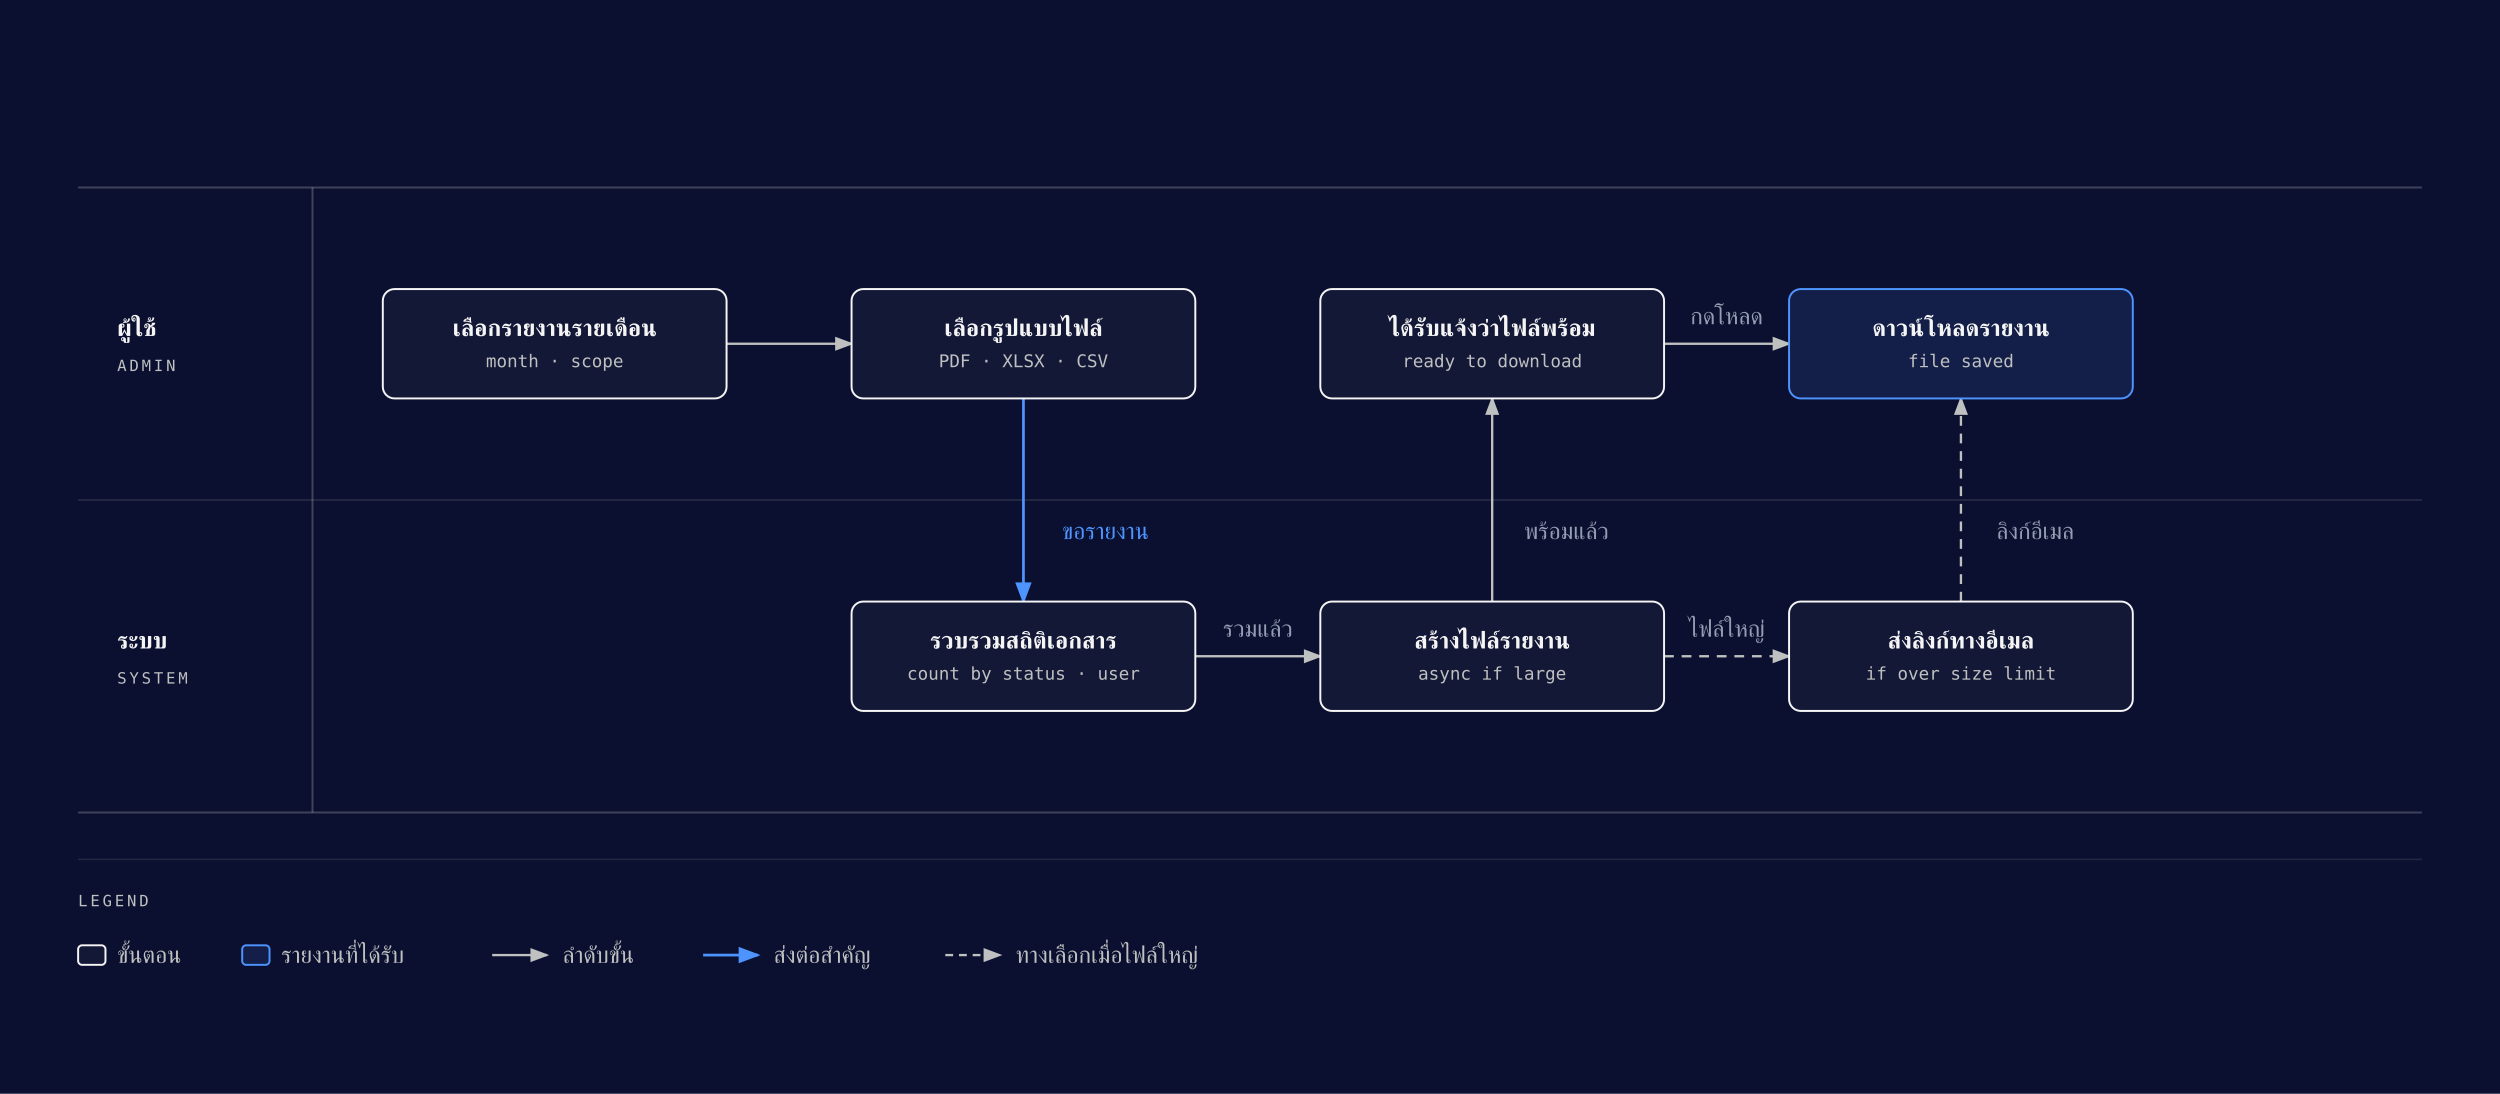
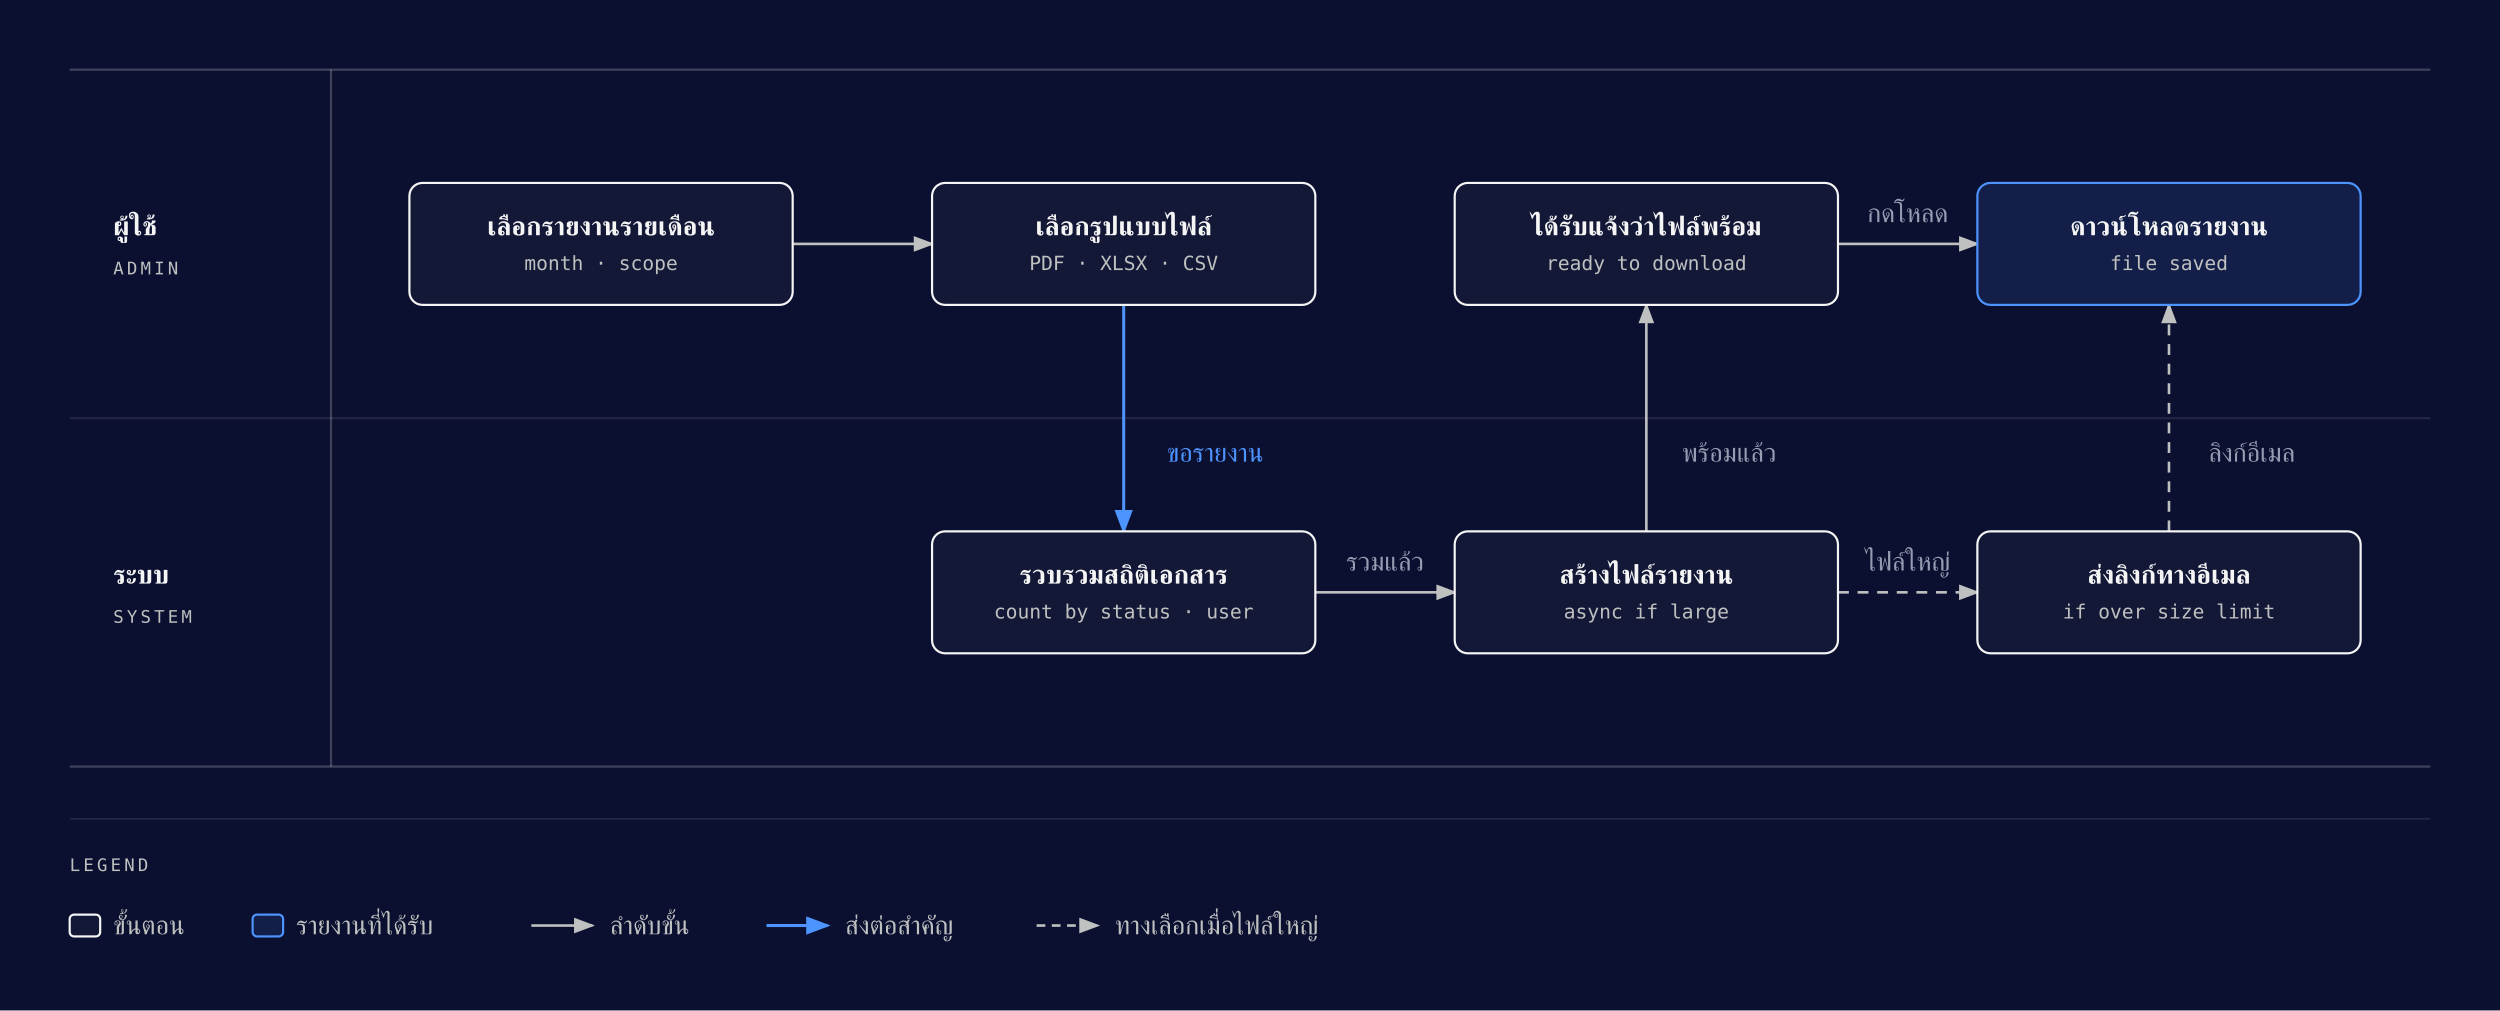
- <svg xmlns="http://www.w3.org/2000/svg" viewBox="0 0 1280 560" width="1280" height="560" role="img" aria-labelledby="export-report-dark-title export-report-dark-desc">
+ <svg xmlns="http://www.w3.org/2000/svg" viewBox="8 64 1148 464" width="1148" height="464" role="img" aria-labelledby="export-report-dark-title export-report-dark-desc">
  <defs>
    <marker id="export-report-dark-arrow" markerWidth="8" markerHeight="6" refX="7" refY="3" orient="auto">
      <polygon points="0 0, 8 3, 0 6" fill="#bfc0c0" />
    </marker>
    <marker id="export-report-dark-arrow-accent" markerWidth="8" markerHeight="6" refX="7" refY="3" orient="auto">
      <polygon points="0 0, 8 3, 0 6" fill="#4d94ff" />
    </marker>
  </defs>
-   <rect width="100%" height="100%" fill="#0b1030" />
-   <line x1="40" y1="96" x2="1240" y2="96" stroke="rgba(245,245,245,0.22)" stroke-width="1" />
-   <line x1="40" y1="256" x2="1240" y2="256" stroke="rgba(245,245,245,0.10)" stroke-width="1" />
-   <line x1="40" y1="416" x2="1240" y2="416" stroke="rgba(245,245,245,0.22)" stroke-width="1" />
+   <rect x="8" y="64" width="1148" height="464" fill="#0b1030" />
+   <line x1="40" y1="96" x2="1124" y2="96" stroke="rgba(245,245,245,0.22)" stroke-width="1" />
+   <line x1="40" y1="256" x2="1124" y2="256" stroke="rgba(245,245,245,0.10)" stroke-width="1" />
+   <line x1="40" y1="416" x2="1124" y2="416" stroke="rgba(245,245,245,0.22)" stroke-width="1" />
  <line x1="160" y1="96" x2="160" y2="416" stroke="rgba(245,245,245,0.22)" stroke-width="1" />
  <text x="60" y="172" fill="#f5f5f5" font-size="12" font-weight="600" font-family="'Geist', 'IBM Plex Sans Thai', sans-serif">ผู้ใช้</text>
  <text x="60" y="190" fill="#bfc0c0" font-size="8" font-family="'Geist Mono', monospace" letter-spacing="0.18em">ADMIN</text>
  <text x="60" y="332" fill="#f5f5f5" font-size="12" font-weight="600" font-family="'Geist', 'IBM Plex Sans Thai', sans-serif">ระบบ</text>
  <text x="60" y="350" fill="#bfc0c0" font-size="8" font-family="'Geist Mono', monospace" letter-spacing="0.18em">SYSTEM</text>
  <line x1="372" y1="176" x2="436" y2="176" stroke="#bfc0c0" stroke-width="1.2" marker-end="url(#export-report-dark-arrow)" />
  <line x1="524" y1="204" x2="524" y2="308" stroke="#4d94ff" stroke-width="1.4" marker-end="url(#export-report-dark-arrow-accent)" />
  <line x1="612" y1="336" x2="676" y2="336" stroke="#bfc0c0" stroke-width="1.2" marker-end="url(#export-report-dark-arrow)" />
  <line x1="764" y1="308" x2="764" y2="204" stroke="#bfc0c0" stroke-width="1.2" marker-end="url(#export-report-dark-arrow)" />
  <line x1="852" y1="176" x2="916" y2="176" stroke="#bfc0c0" stroke-width="1.2" marker-end="url(#export-report-dark-arrow)" />
  <line x1="852" y1="336" x2="916" y2="336" stroke="#bfc0c0" stroke-width="1.2" stroke-dasharray="5,4" marker-end="url(#export-report-dark-arrow)" />
  <line x1="1004" y1="308" x2="1004" y2="204" stroke="#bfc0c0" stroke-width="1.2" stroke-dasharray="5,4" marker-end="url(#export-report-dark-arrow)" />
  <rect x="532" y="264" width="68" height="16" rx="2" fill="#0b1030" />
  <text x="566" y="276" fill="#4d94ff" font-size="12" font-weight="500" font-family="'Geist', 'IBM Plex Sans Thai', sans-serif" text-anchor="middle">ขอรายงาน</text>
  <rect x="618" y="314" width="52" height="16" rx="2" fill="#0b1030" />
  <text x="644" y="326" fill="#949eb2" font-size="12" font-weight="500" font-family="'Geist', 'IBM Plex Sans Thai', sans-serif" text-anchor="middle">รวมแล้ว</text>
  <rect x="772" y="264" width="60" height="16" rx="2" fill="#0b1030" />
  <text x="802" y="276" fill="#949eb2" font-size="12" font-weight="500" font-family="'Geist', 'IBM Plex Sans Thai', sans-serif" text-anchor="middle">พร้อมแล้ว</text>
  <rect x="858" y="154" width="52" height="16" rx="2" fill="#0b1030" />
  <text x="884" y="166" fill="#949eb2" font-size="12" font-weight="500" font-family="'Geist', 'IBM Plex Sans Thai', sans-serif" text-anchor="middle">กดโหลด</text>
  <rect x="858" y="314" width="52" height="16" rx="2" fill="#0b1030" />
  <text x="884" y="326" fill="#949eb2" font-size="12" font-weight="500" font-family="'Geist', 'IBM Plex Sans Thai', sans-serif" text-anchor="middle">ไฟล์ใหญ่</text>
  <rect x="1012" y="264" width="60" height="16" rx="2" fill="#0b1030" />
  <text x="1042" y="276" fill="#949eb2" font-size="12" font-weight="500" font-family="'Geist', 'IBM Plex Sans Thai', sans-serif" text-anchor="middle">ลิงก์อีเมล</text>
  <rect x="196" y="148" width="176" height="56" rx="6" fill="#0b1030" />
  <rect x="196" y="148" width="176" height="56" rx="6" fill="rgba(245,245,245,0.04)" stroke="#f5f5f5" stroke-width="1" />
  <text x="284" y="172" fill="#f5f5f5" font-size="12" font-weight="600" font-family="'Geist', 'IBM Plex Sans Thai', sans-serif" text-anchor="middle">เลือกรายงานรายเดือน</text>
  <text x="284" y="188" fill="#bfc0c0" font-size="9" font-family="'Geist Mono', monospace" text-anchor="middle">month · scope</text>
  <rect x="436" y="148" width="176" height="56" rx="6" fill="#0b1030" />
  <rect x="436" y="148" width="176" height="56" rx="6" fill="rgba(245,245,245,0.04)" stroke="#f5f5f5" stroke-width="1" />
  <text x="524" y="172" fill="#f5f5f5" font-size="12" font-weight="600" font-family="'Geist', 'IBM Plex Sans Thai', sans-serif" text-anchor="middle">เลือกรูปแบบไฟล์</text>
  <text x="524" y="188" fill="#bfc0c0" font-size="9" font-family="'Geist Mono', monospace" text-anchor="middle">PDF · XLSX · CSV</text>
  <rect x="676" y="148" width="176" height="56" rx="6" fill="#0b1030" />
  <rect x="676" y="148" width="176" height="56" rx="6" fill="rgba(245,245,245,0.04)" stroke="#f5f5f5" stroke-width="1" />
  <text x="764" y="172" fill="#f5f5f5" font-size="12" font-weight="600" font-family="'Geist', 'IBM Plex Sans Thai', sans-serif" text-anchor="middle">ได้รับแจ้งว่าไฟล์พร้อม</text>
  <text x="764" y="188" fill="#bfc0c0" font-size="9" font-family="'Geist Mono', monospace" text-anchor="middle">ready to download</text>
  <rect x="916" y="148" width="176" height="56" rx="6" fill="#0b1030" />
  <rect x="916" y="148" width="176" height="56" rx="6" fill="rgba(77,148,255,0.12)" stroke="#4d94ff" stroke-width="1" />
  <text x="1004" y="172" fill="#f5f5f5" font-size="12" font-weight="600" font-family="'Geist', 'IBM Plex Sans Thai', sans-serif" text-anchor="middle">ดาวน์โหลดรายงาน</text>
  <text x="1004" y="188" fill="#bfc0c0" font-size="9" font-family="'Geist Mono', monospace" text-anchor="middle">file saved</text>
  <rect x="436" y="308" width="176" height="56" rx="6" fill="#0b1030" />
  <rect x="436" y="308" width="176" height="56" rx="6" fill="rgba(245,245,245,0.04)" stroke="#f5f5f5" stroke-width="1" />
  <text x="524" y="332" fill="#f5f5f5" font-size="12" font-weight="600" font-family="'Geist', 'IBM Plex Sans Thai', sans-serif" text-anchor="middle">รวบรวมสถิติเอกสาร</text>
  <text x="524" y="348" fill="#bfc0c0" font-size="9" font-family="'Geist Mono', monospace" text-anchor="middle">count by status · user</text>
  <rect x="676" y="308" width="176" height="56" rx="6" fill="#0b1030" />
  <rect x="676" y="308" width="176" height="56" rx="6" fill="rgba(245,245,245,0.04)" stroke="#f5f5f5" stroke-width="1" />
  <text x="764" y="332" fill="#f5f5f5" font-size="12" font-weight="600" font-family="'Geist', 'IBM Plex Sans Thai', sans-serif" text-anchor="middle">สร้างไฟล์รายงาน</text>
  <text x="764" y="348" fill="#bfc0c0" font-size="9" font-family="'Geist Mono', monospace" text-anchor="middle">async if large</text>
  <rect x="916" y="308" width="176" height="56" rx="6" fill="#0b1030" />
  <rect x="916" y="308" width="176" height="56" rx="6" fill="rgba(245,245,245,0.04)" stroke="#f5f5f5" stroke-width="1" />
  <text x="1004" y="332" fill="#f5f5f5" font-size="12" font-weight="600" font-family="'Geist', 'IBM Plex Sans Thai', sans-serif" text-anchor="middle">ส่งลิงก์ทางอีเมล</text>
  <text x="1004" y="348" fill="#bfc0c0" font-size="9" font-family="'Geist Mono', monospace" text-anchor="middle">if over size limit</text>
-   <line x1="40" y1="440" x2="1240" y2="440" stroke="rgba(245,245,245,0.10)" stroke-width="0.8" />
+   <line x1="40" y1="440" x2="1124" y2="440" stroke="rgba(245,245,245,0.10)" stroke-width="0.8" />
  <text x="40" y="464" fill="#bfc0c0" font-size="8" font-family="'Geist Mono', monospace" letter-spacing="0.18em">LEGEND</text>
  <rect x="40" y="484" width="14" height="10" rx="2" fill="rgba(245,245,245,0.04)" stroke="#f5f5f5" stroke-width="1" />
  <text x="60" y="493" fill="#bfc0c0" font-size="12" font-family="'Geist', 'IBM Plex Sans Thai', sans-serif">ขั้นตอน</text>
  <rect x="124" y="484" width="14" height="10" rx="2" fill="rgba(77,148,255,0.12)" stroke="#4d94ff" stroke-width="1" />
  <text x="144" y="493" fill="#bfc0c0" font-size="12" font-family="'Geist', 'IBM Plex Sans Thai', sans-serif">รายงานที่ได้รับ</text>
  <line x1="252" y1="489" x2="280" y2="489" stroke="#bfc0c0" stroke-width="1.2" marker-end="url(#export-report-dark-arrow)" />
  <text x="288" y="493" fill="#bfc0c0" font-size="12" font-family="'Geist', 'IBM Plex Sans Thai', sans-serif">ลำดับขั้น</text>
  <line x1="360" y1="489" x2="388" y2="489" stroke="#4d94ff" stroke-width="1.4" marker-end="url(#export-report-dark-arrow-accent)" />
  <text x="396" y="493" fill="#bfc0c0" font-size="12" font-family="'Geist', 'IBM Plex Sans Thai', sans-serif">ส่งต่อสำคัญ</text>
  <line x1="484" y1="489" x2="512" y2="489" stroke="#bfc0c0" stroke-width="1.2" stroke-dasharray="4,3" marker-end="url(#export-report-dark-arrow)" />
  <text x="520" y="493" fill="#bfc0c0" font-size="12" font-family="'Geist', 'IBM Plex Sans Thai', sans-serif">ทางเลือกเมื่อไฟล์ใหญ่</text>
</svg>
